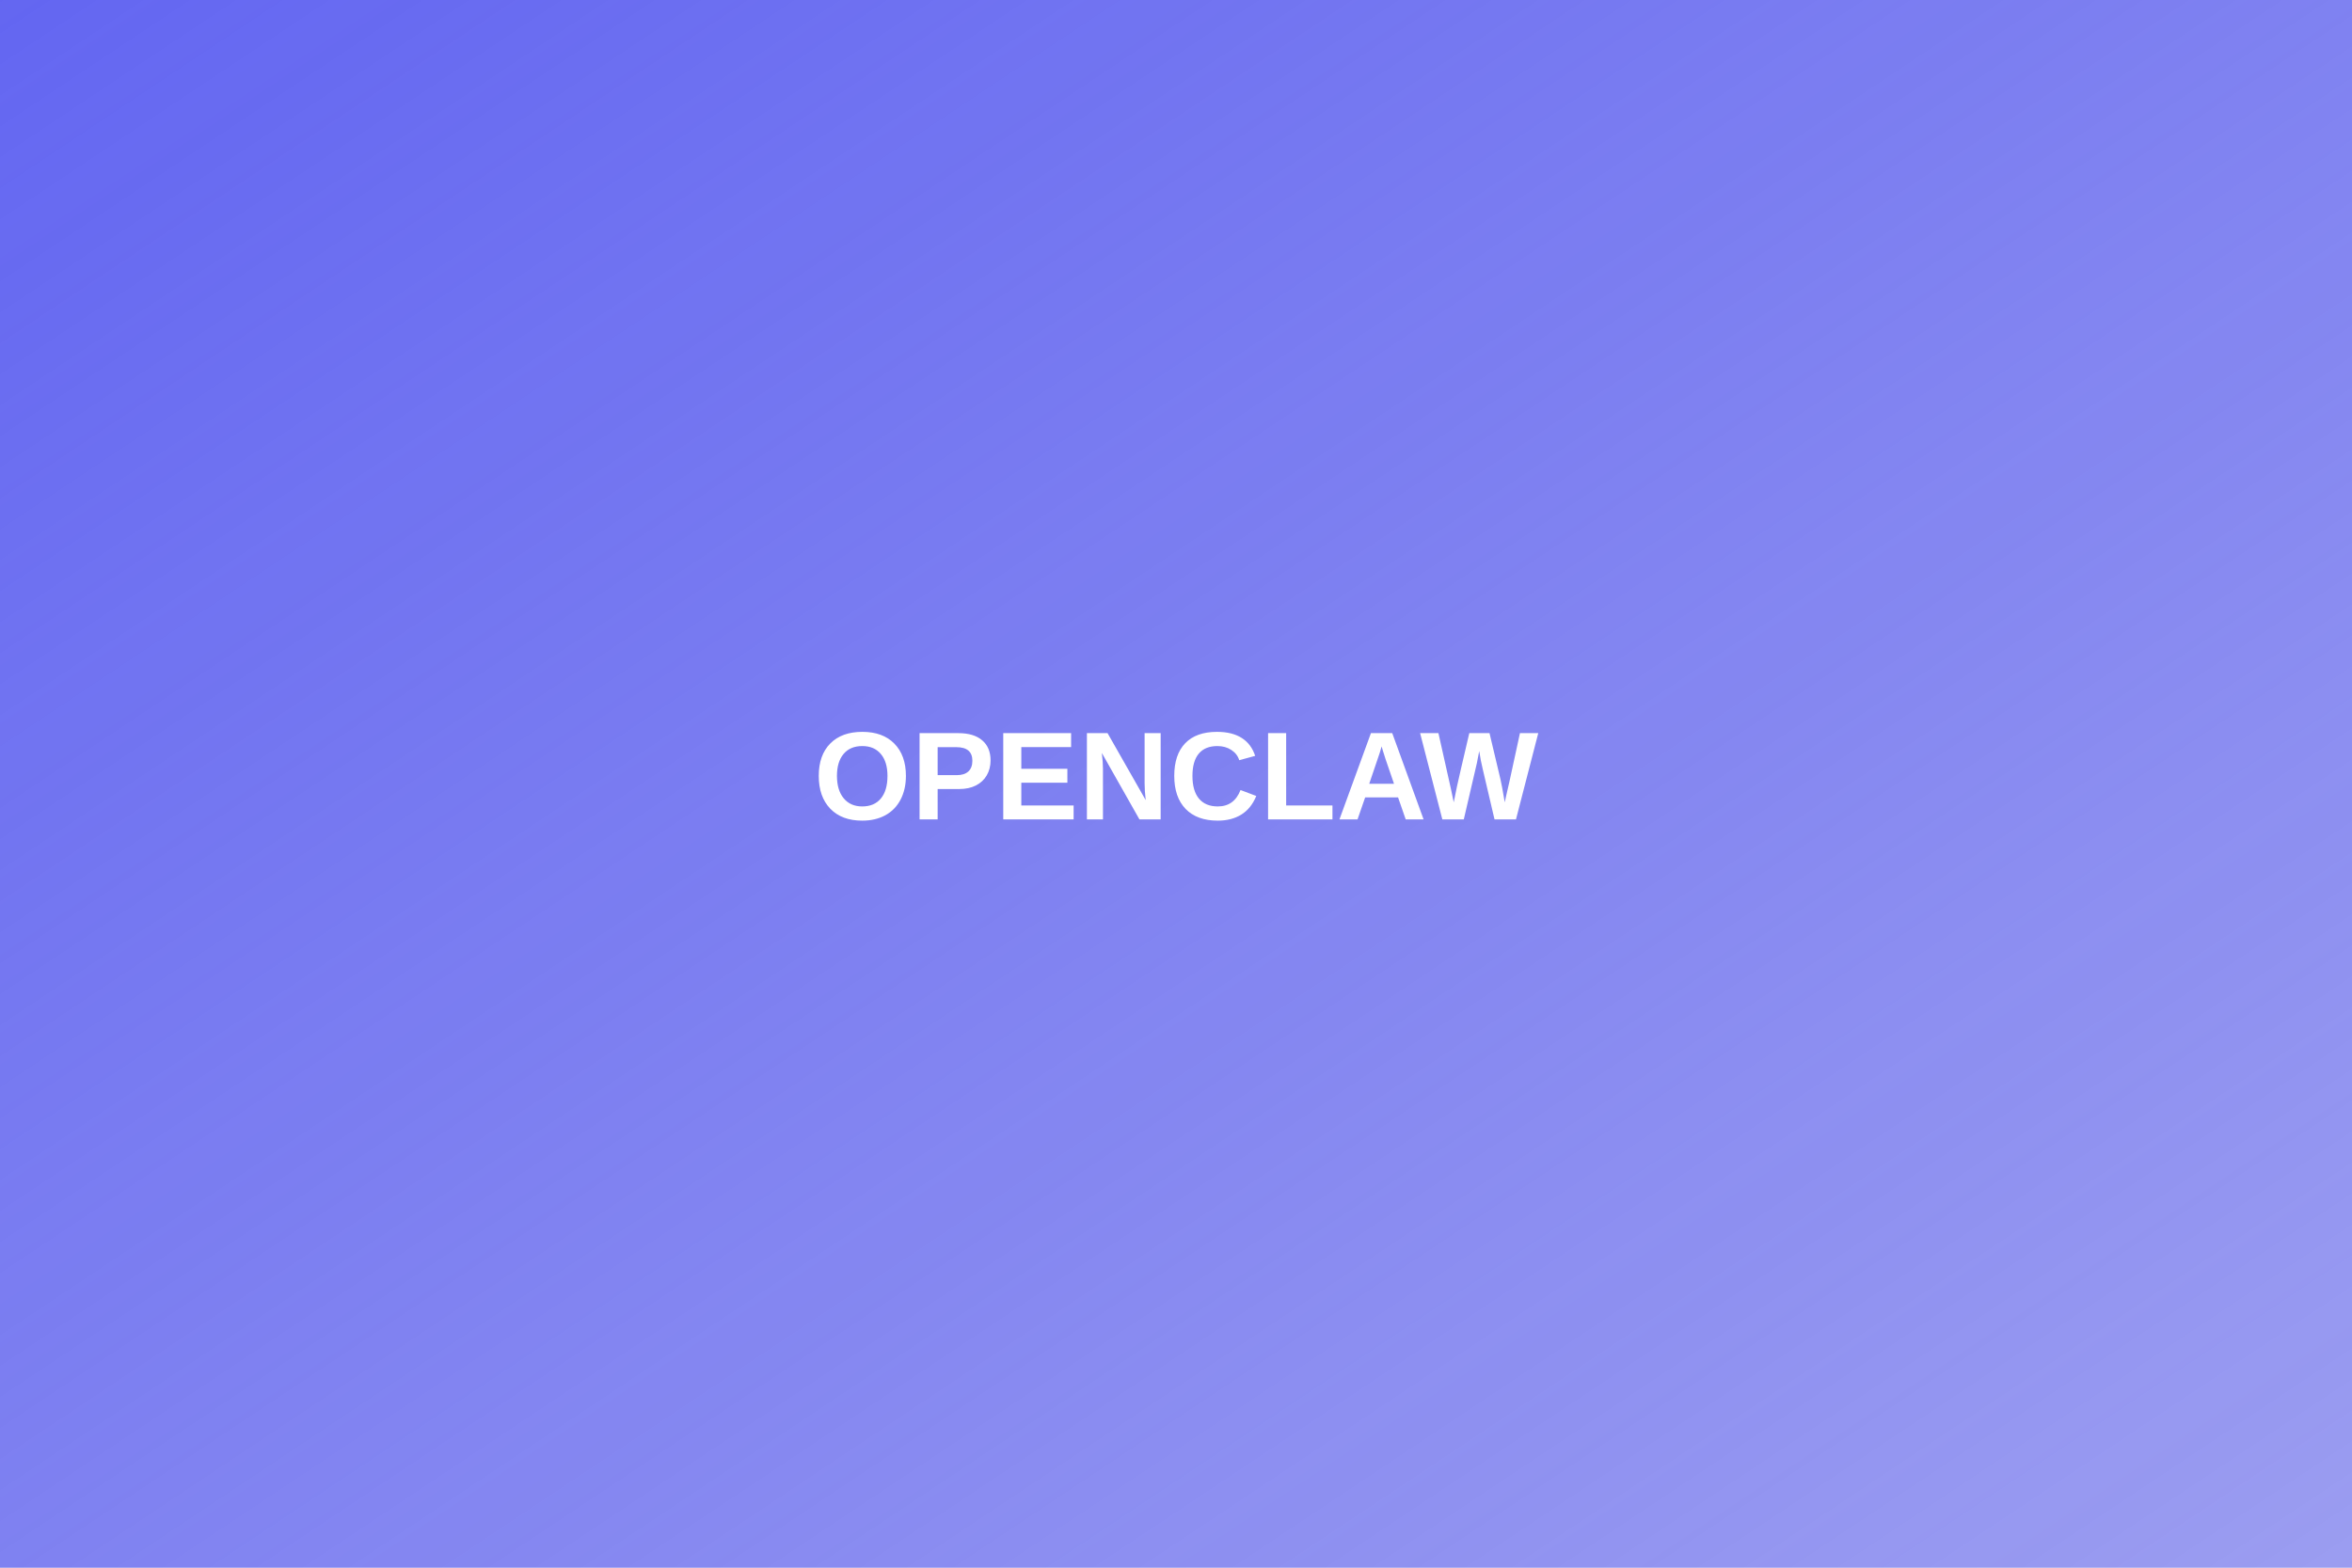
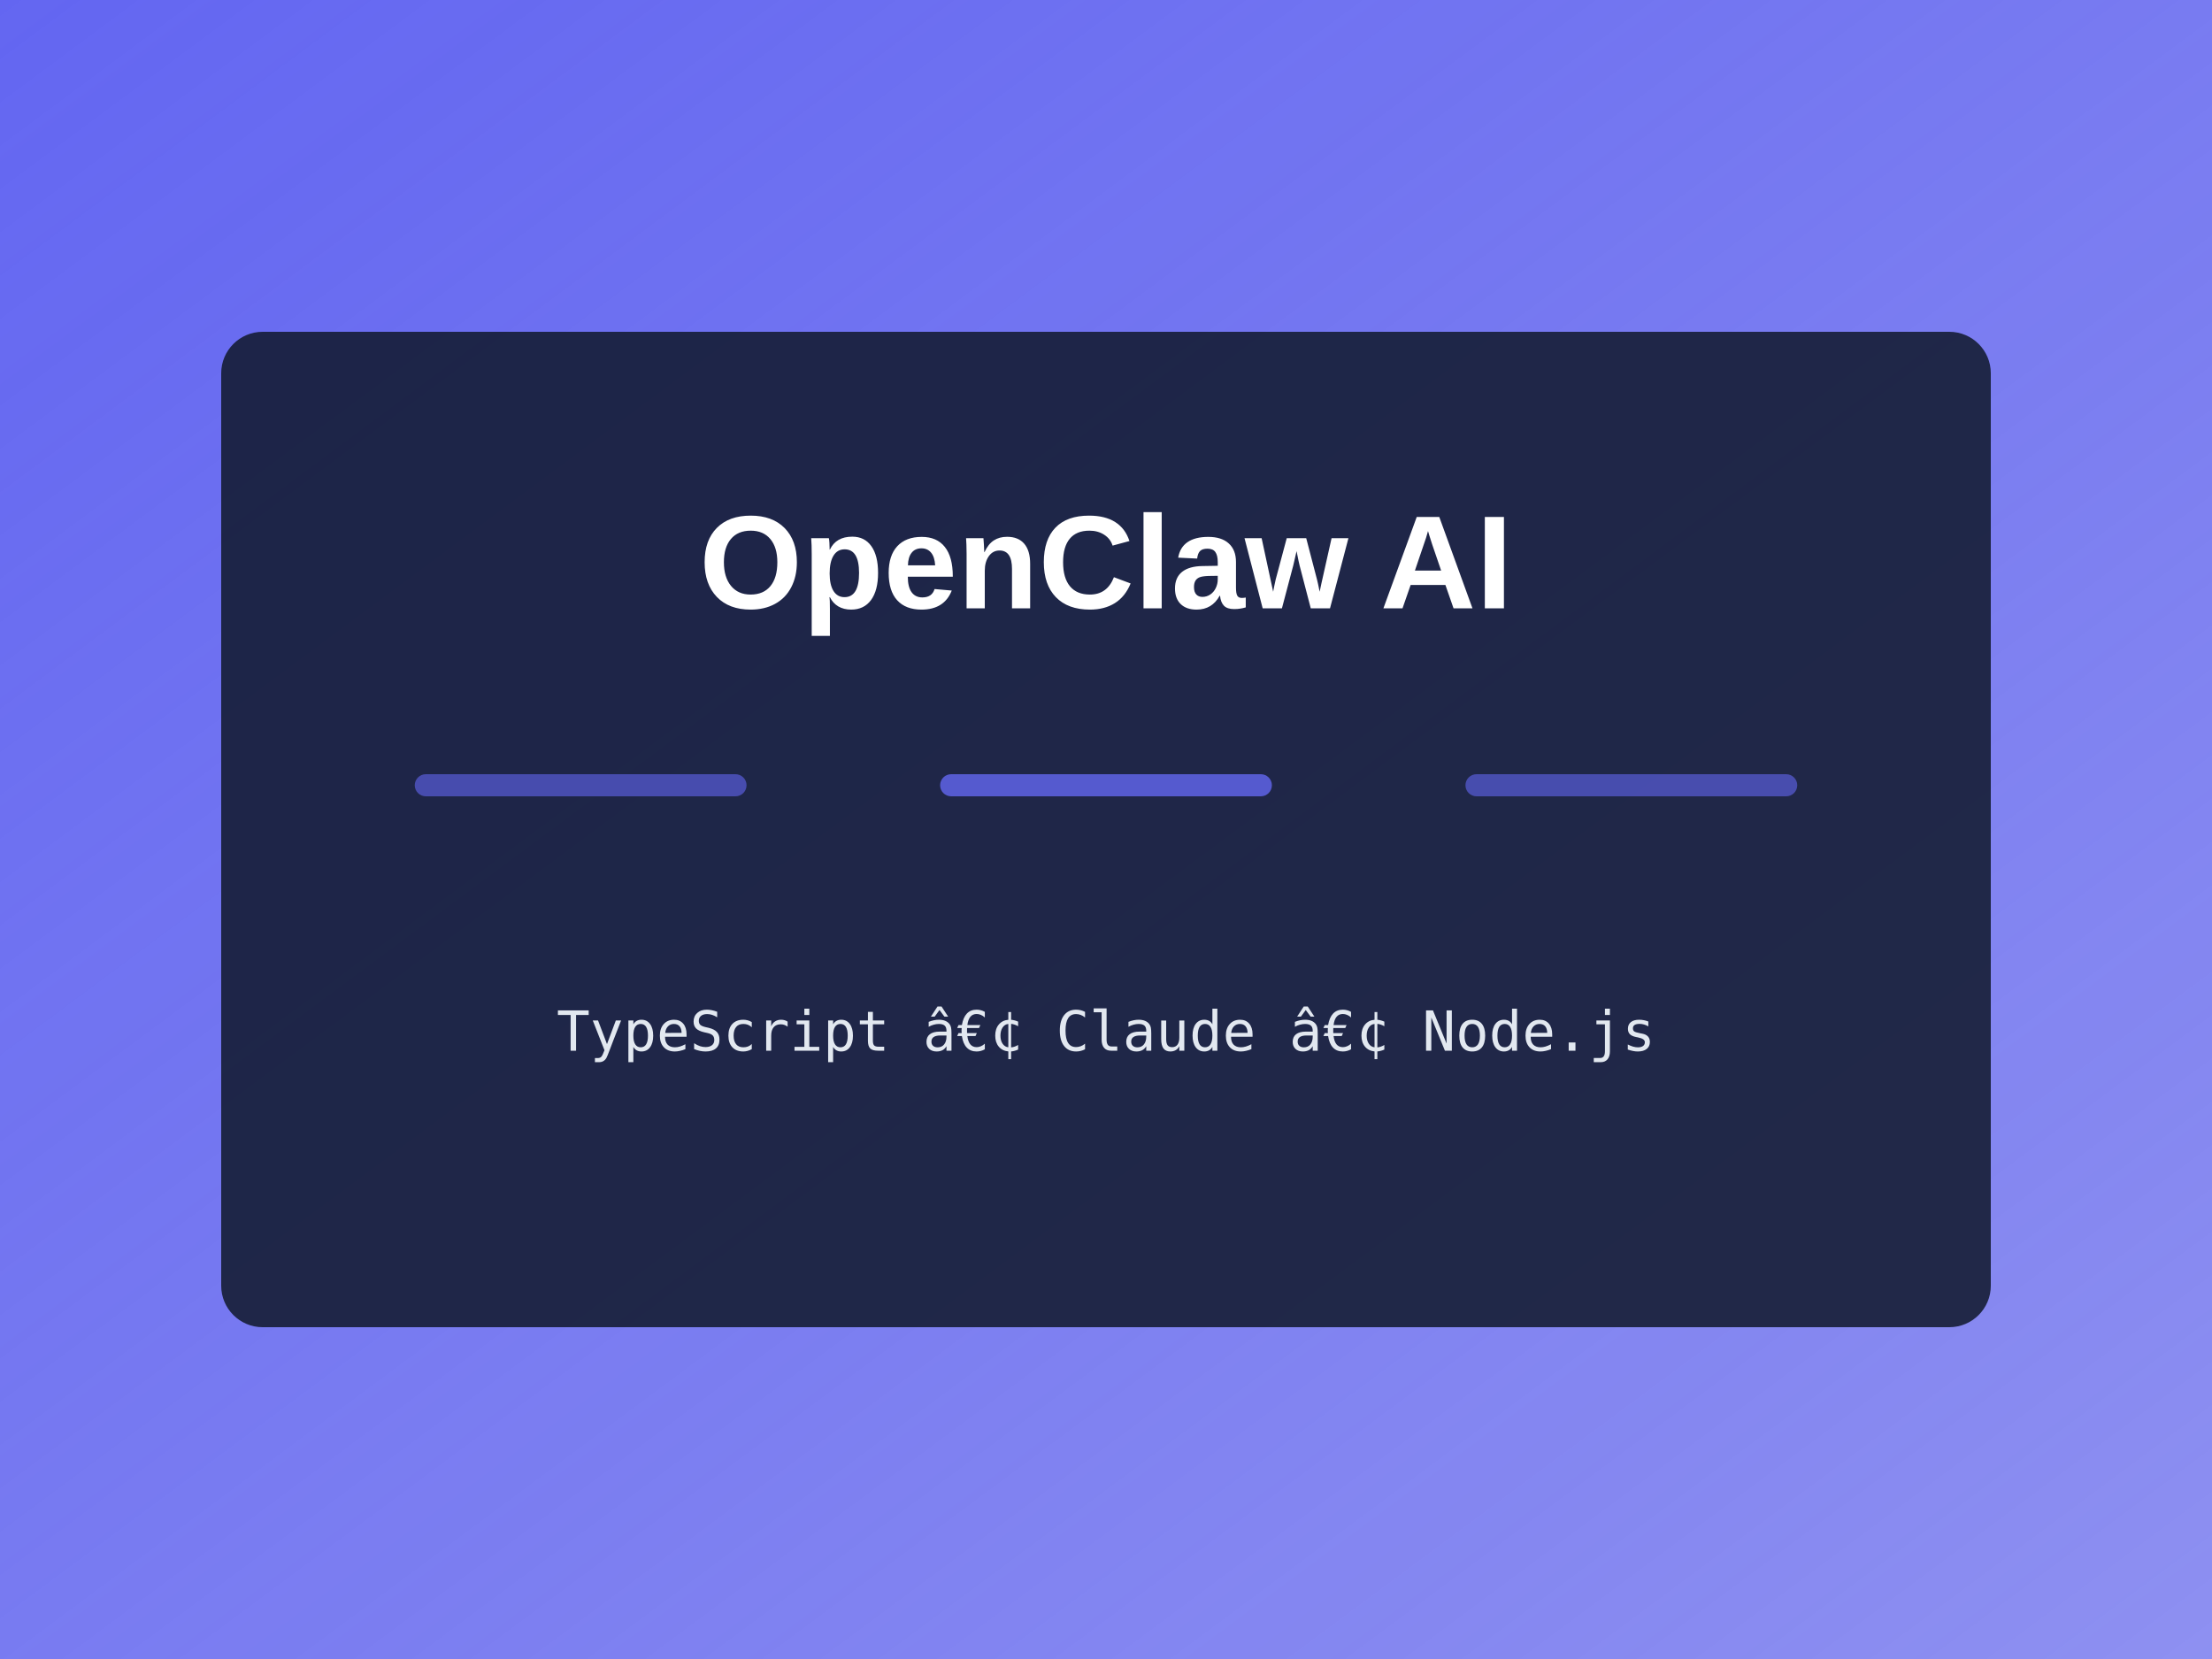
- <svg xmlns="http://www.w3.org/2000/svg" width="600" height="400">
+ <svg xmlns="http://www.w3.org/2000/svg" width="800" height="600">
  <defs>
-     <linearGradient id="grad10" x1="0%" y1="0%" x2="100%" y2="100%">
+     <linearGradient id="grad-openclaw" x1="0%" y1="0%" x2="100%" y2="100%">
      <stop offset="0%" style="stop-color:#6366f1;stop-opacity:1" />
-       <stop offset="100%" style="stop-color:#6366f1;stop-opacity:0.6" />
+       <stop offset="100%" style="stop-color:#6366f1;stop-opacity:0.7" />
    </linearGradient>
  </defs>
-   <rect width="600" height="400" fill="url(#grad10)" />
-   <text x="50%" y="50%" dominant-baseline="middle" text-anchor="middle" fill="white" font-size="32" font-family="Arial, sans-serif" font-weight="bold">OPENCLAW</text>
+   <rect width="800" height="600" fill="url(#grad-openclaw)" />
+   <rect x="80" y="120" width="640" height="360" rx="15" fill="#0f172a" opacity="0.85" />
+   <text x="400" y="220" text-anchor="middle" fill="#ffffff" font-size="48" font-family="Arial, sans-serif" font-weight="bold">OpenClaw AI</text>
+   <text x="400" y="380" text-anchor="middle" fill="#e2e8f0" font-size="20" font-family="monospace">TypeScript â€¢ Claude â€¢ Node.js</text>
+   <rect x="150" y="280" width="120" height="8" rx="4" fill="#6366f1" opacity="0.6" />
+   <rect x="340" y="280" width="120" height="8" rx="4" fill="#6366f1" opacity="0.8" />
+   <rect x="530" y="280" width="120" height="8" rx="4" fill="#6366f1" opacity="0.6" />
</svg>
